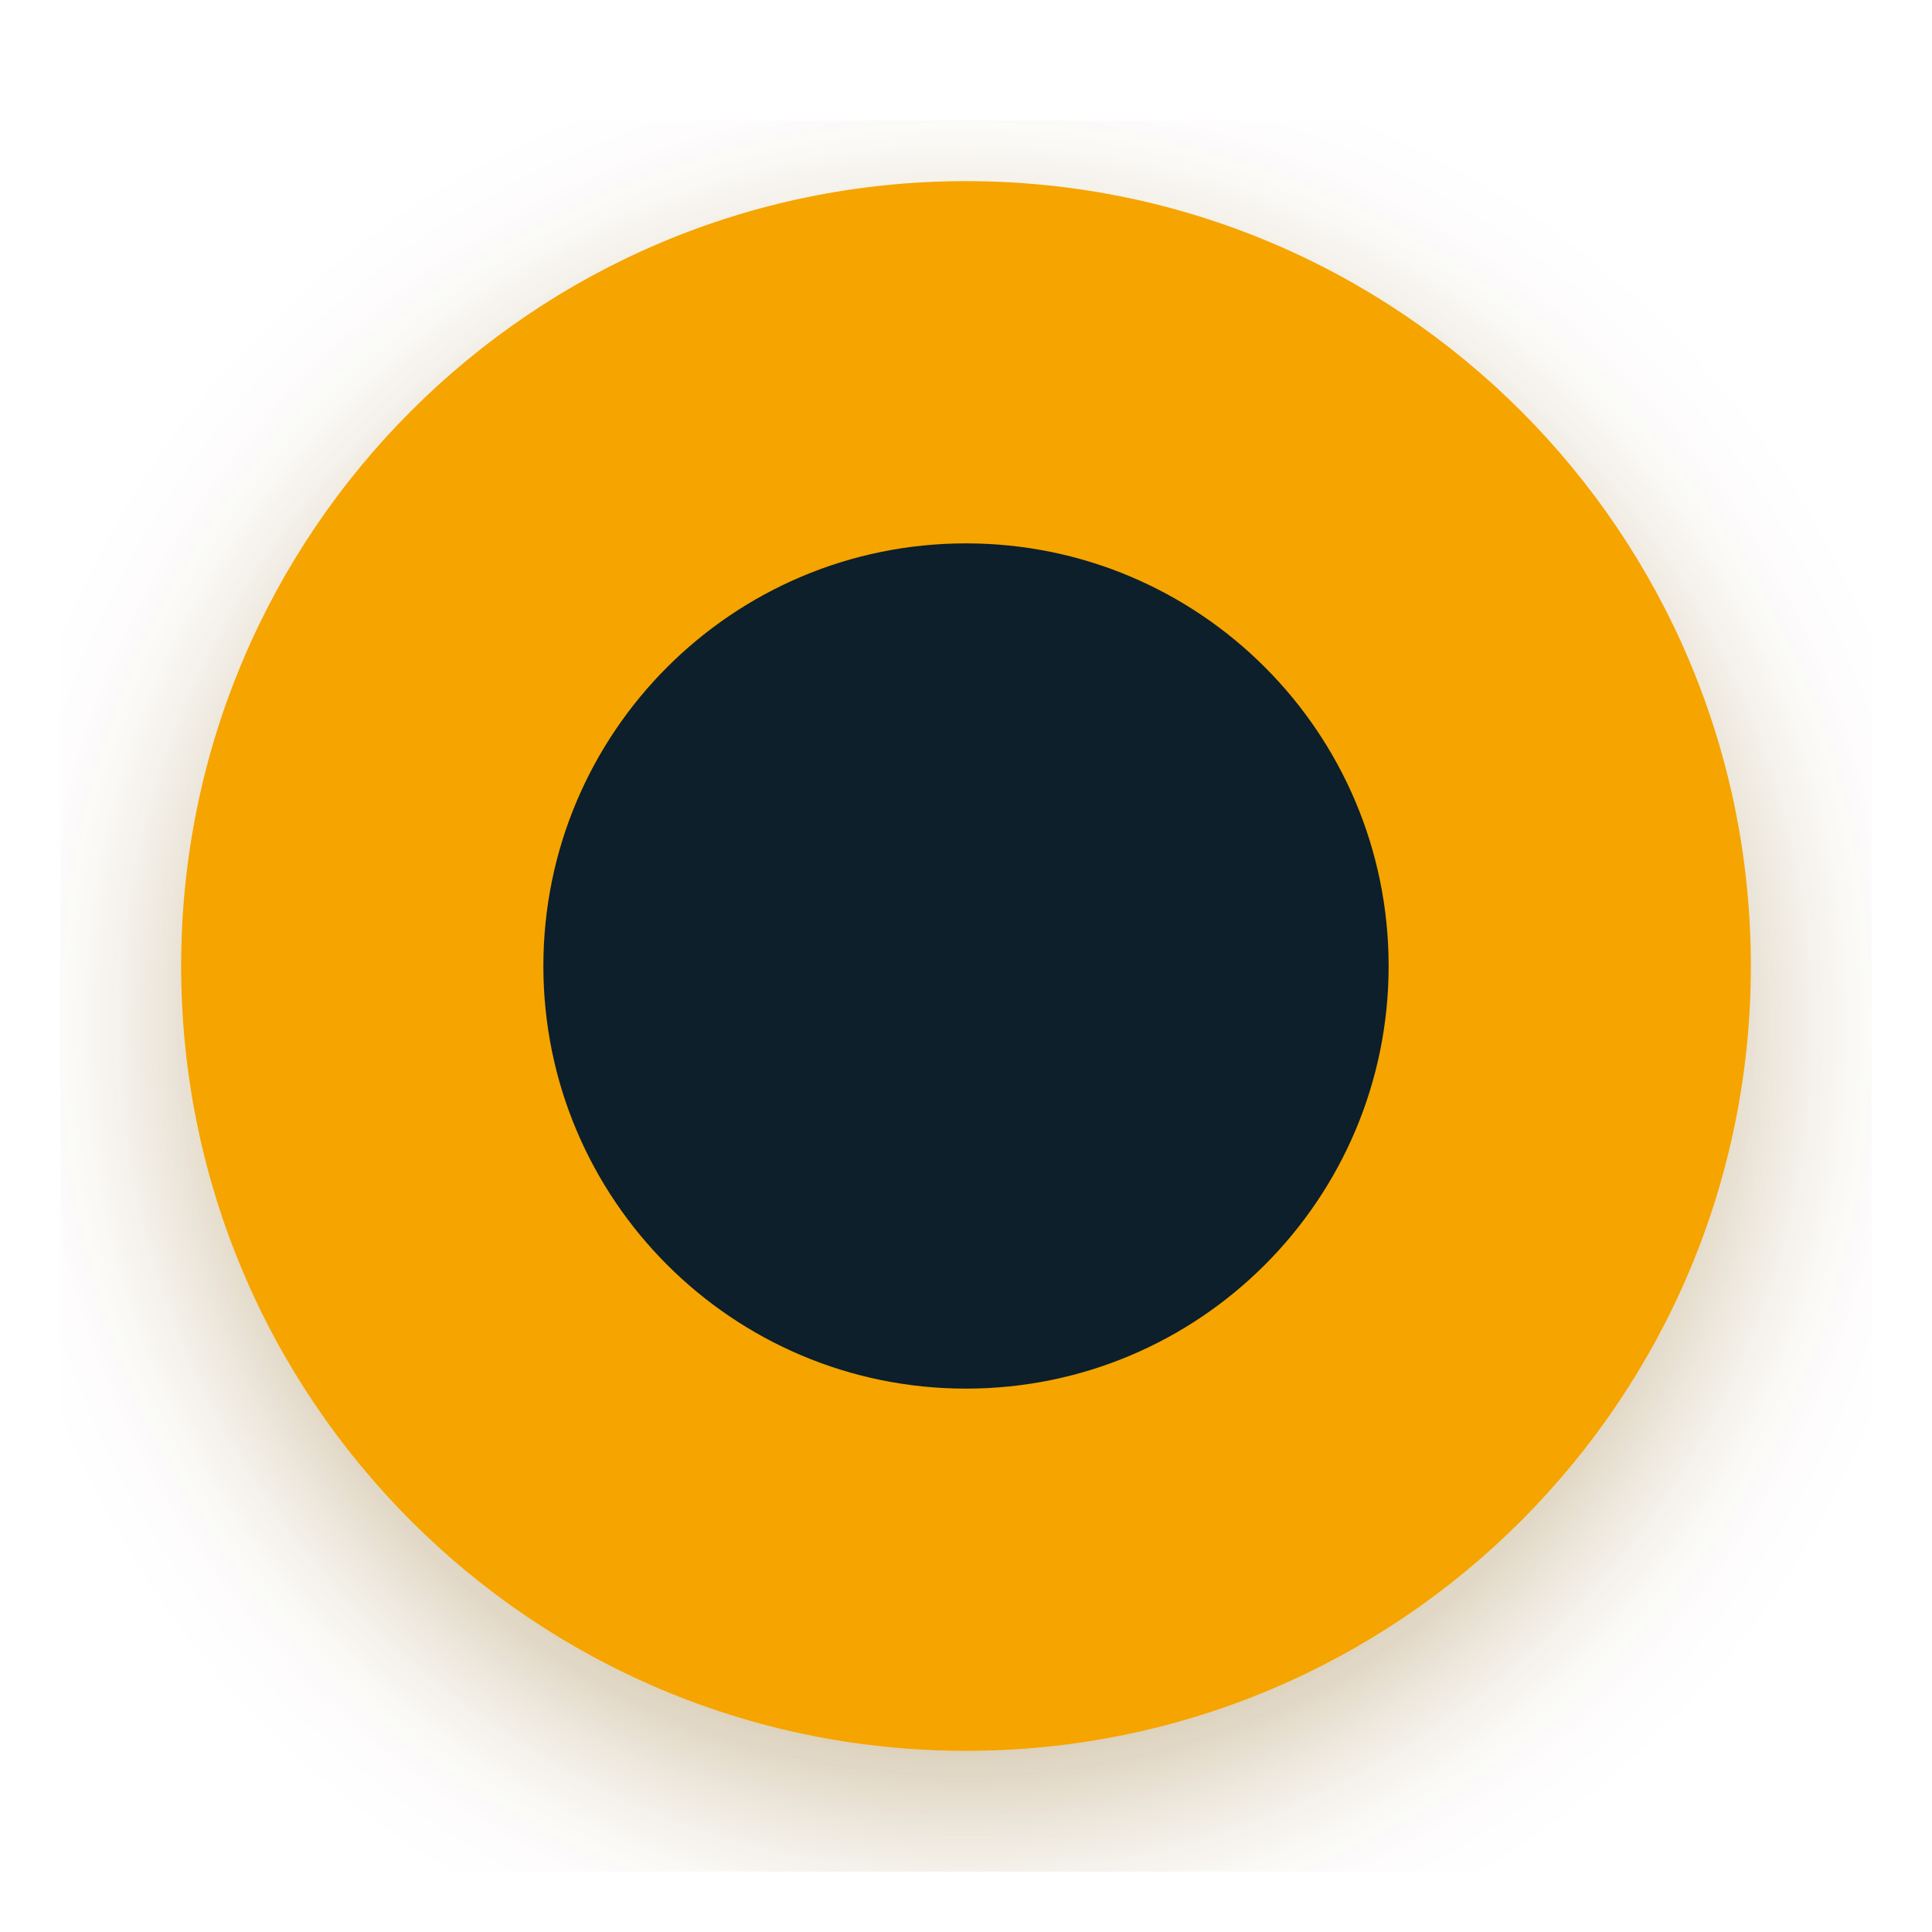
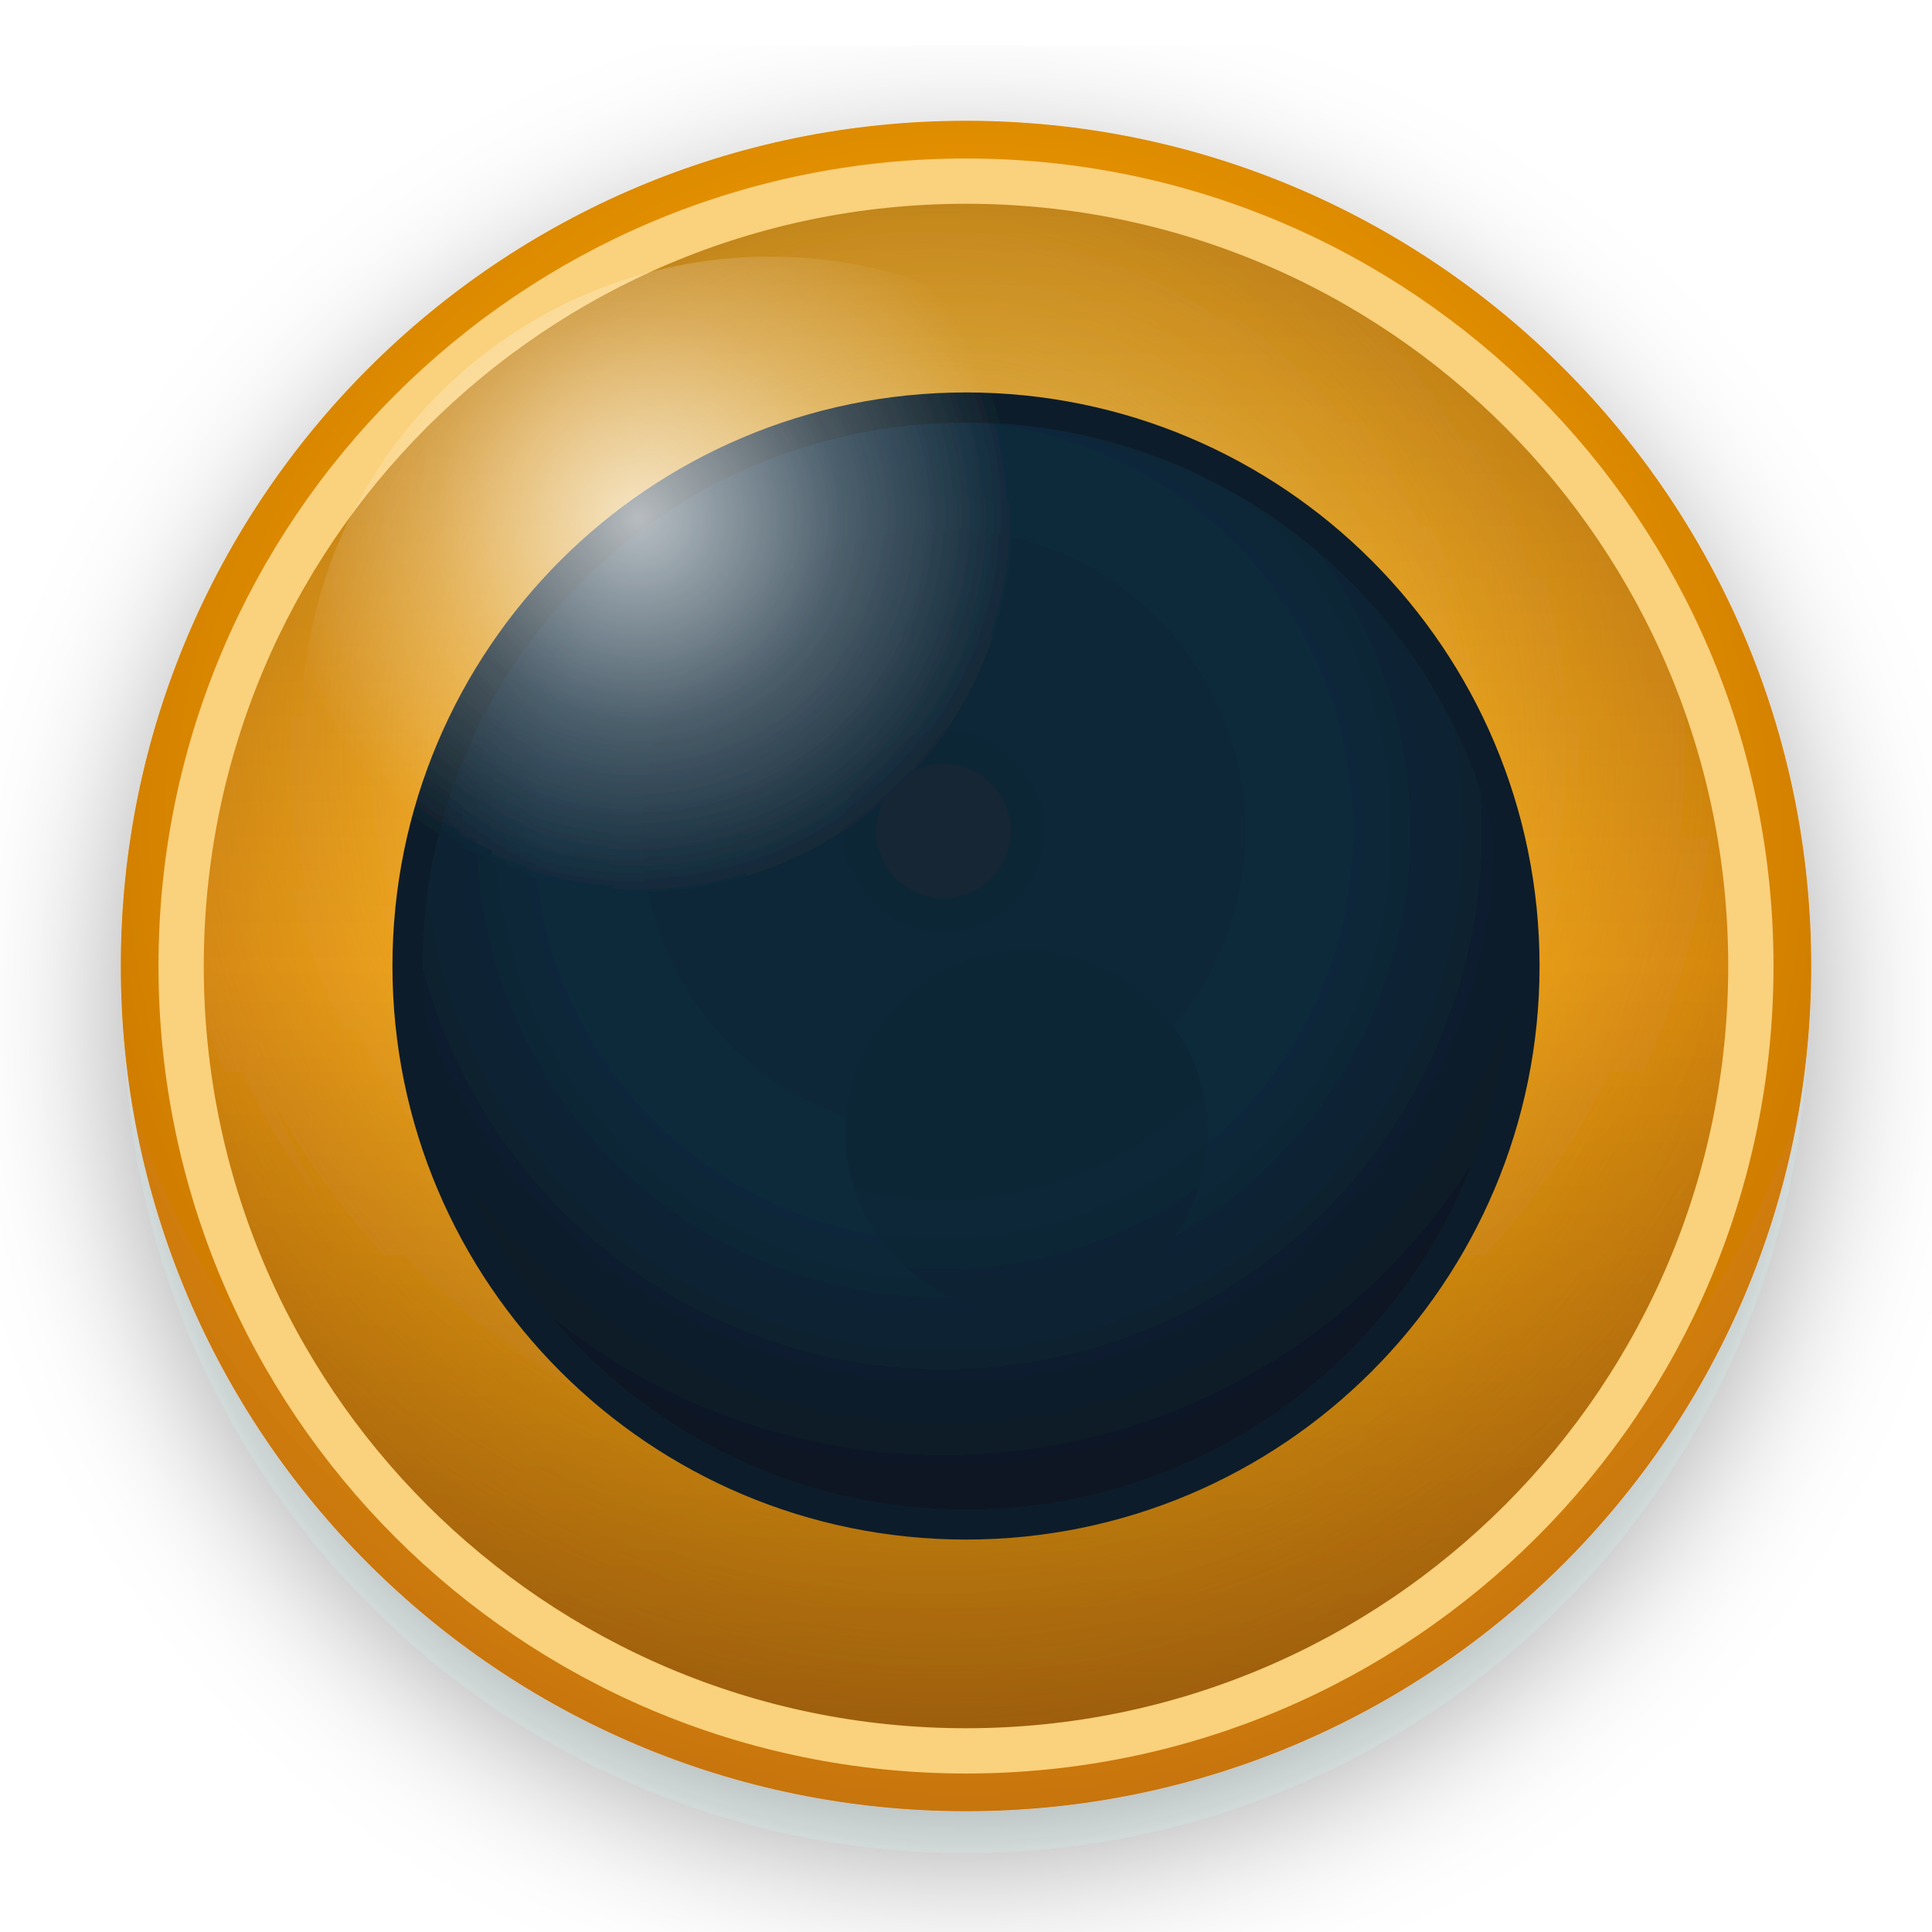
- <svg xmlns="http://www.w3.org/2000/svg" width="64" height="64" viewBox="0 0 64 64" fill="none">
+ <svg xmlns="http://www.w3.org/2000/svg" width="256" height="256" viewBox="0 0 256 256" fill="none">
  <defs>
-     <filter id="headsShadow" x="2" y="2" width="60" height="60" filterUnits="userSpaceOnUse" color-interpolation-filters="sRGB">
-       <feDropShadow dx="0" dy="2" stdDeviation="3" flood-color="#7a4d0e" flood-opacity="0.35" />
+     <radialGradient id="goldDepth" cx="50%" cy="42%" r="58%">
+       <stop offset="0%" stop-color="#FFD56A" />
+       <stop offset="45%" stop-color="#F6A400" />
+       <stop offset="100%" stop-color="#C77408" />
+     </radialGradient>
+     <radialGradient id="rimGlow" cx="48%" cy="36%" r="70%">
+       <stop offset="0%" stop-color="#FFE8A3" stop-opacity="0.95" />
+       <stop offset="45%" stop-color="#F6B645" stop-opacity="0.55" />
+       <stop offset="100%" stop-color="#A25B06" stop-opacity="0.15" />
+     </radialGradient>
+     <linearGradient id="shadowBand" x1="0%" y1="0%" x2="0%" y2="100%">
+       <stop offset="0%" stop-color="#000" stop-opacity="0.18" />
+       <stop offset="50%" stop-color="#000" stop-opacity="0" />
+       <stop offset="100%" stop-color="#000" stop-opacity="0.22" />
+     </linearGradient>
+     <radialGradient id="centerDepth" cx="48%" cy="38%" r="65%">
+       <stop offset="0%" stop-color="#122735" />
+       <stop offset="55%" stop-color="#0F293B" />
+       <stop offset="100%" stop-color="#05121B" />
+     </radialGradient>
+     <radialGradient id="highlight" cx="36%" cy="28%" r="40%">
+       <stop offset="0%" stop-color="#FFFFFF" stop-opacity="0.7" />
+       <stop offset="55%" stop-color="#FFFFFF" stop-opacity="0.25" />
+       <stop offset="100%" stop-color="#FFFFFF" stop-opacity="0" />
+     </radialGradient>
+     <filter id="softShadow" x="-20" y="-8" width="296" height="296" color-interpolation-filters="sRGB">
+       <feDropShadow dx="0" dy="6" stdDeviation="10" flood-color="#0F1A21" flood-opacity="0.35" />
    </filter>
  </defs>
-   <g filter="url(#headsShadow)">
-     <circle cx="32" cy="32" r="26" fill="#F6A400" />
+   <g filter="url(#softShadow)">
+     <circle cx="128" cy="128" r="112" fill="url(#goldDepth)" />
+     <circle cx="128" cy="128" r="106" fill="url(#rimGlow)" />
+     <circle cx="128" cy="128" r="104" fill="url(#shadowBand)" />
+     <circle cx="128" cy="128" r="104" stroke="#FAD17B" stroke-width="6" fill="none" />
+     <circle cx="128" cy="128" r="74" fill="url(#centerDepth)" stroke="#0D1F2A" stroke-width="4" />
+     <circle cx="102" cy="96" r="62" fill="url(#highlight)" />
+     <circle cx="136" cy="150" r="24" fill="#0D1F2A" opacity="0.2" />
  </g>
-   <circle cx="32" cy="32" r="14" fill="#0C1F2B" />
</svg>
